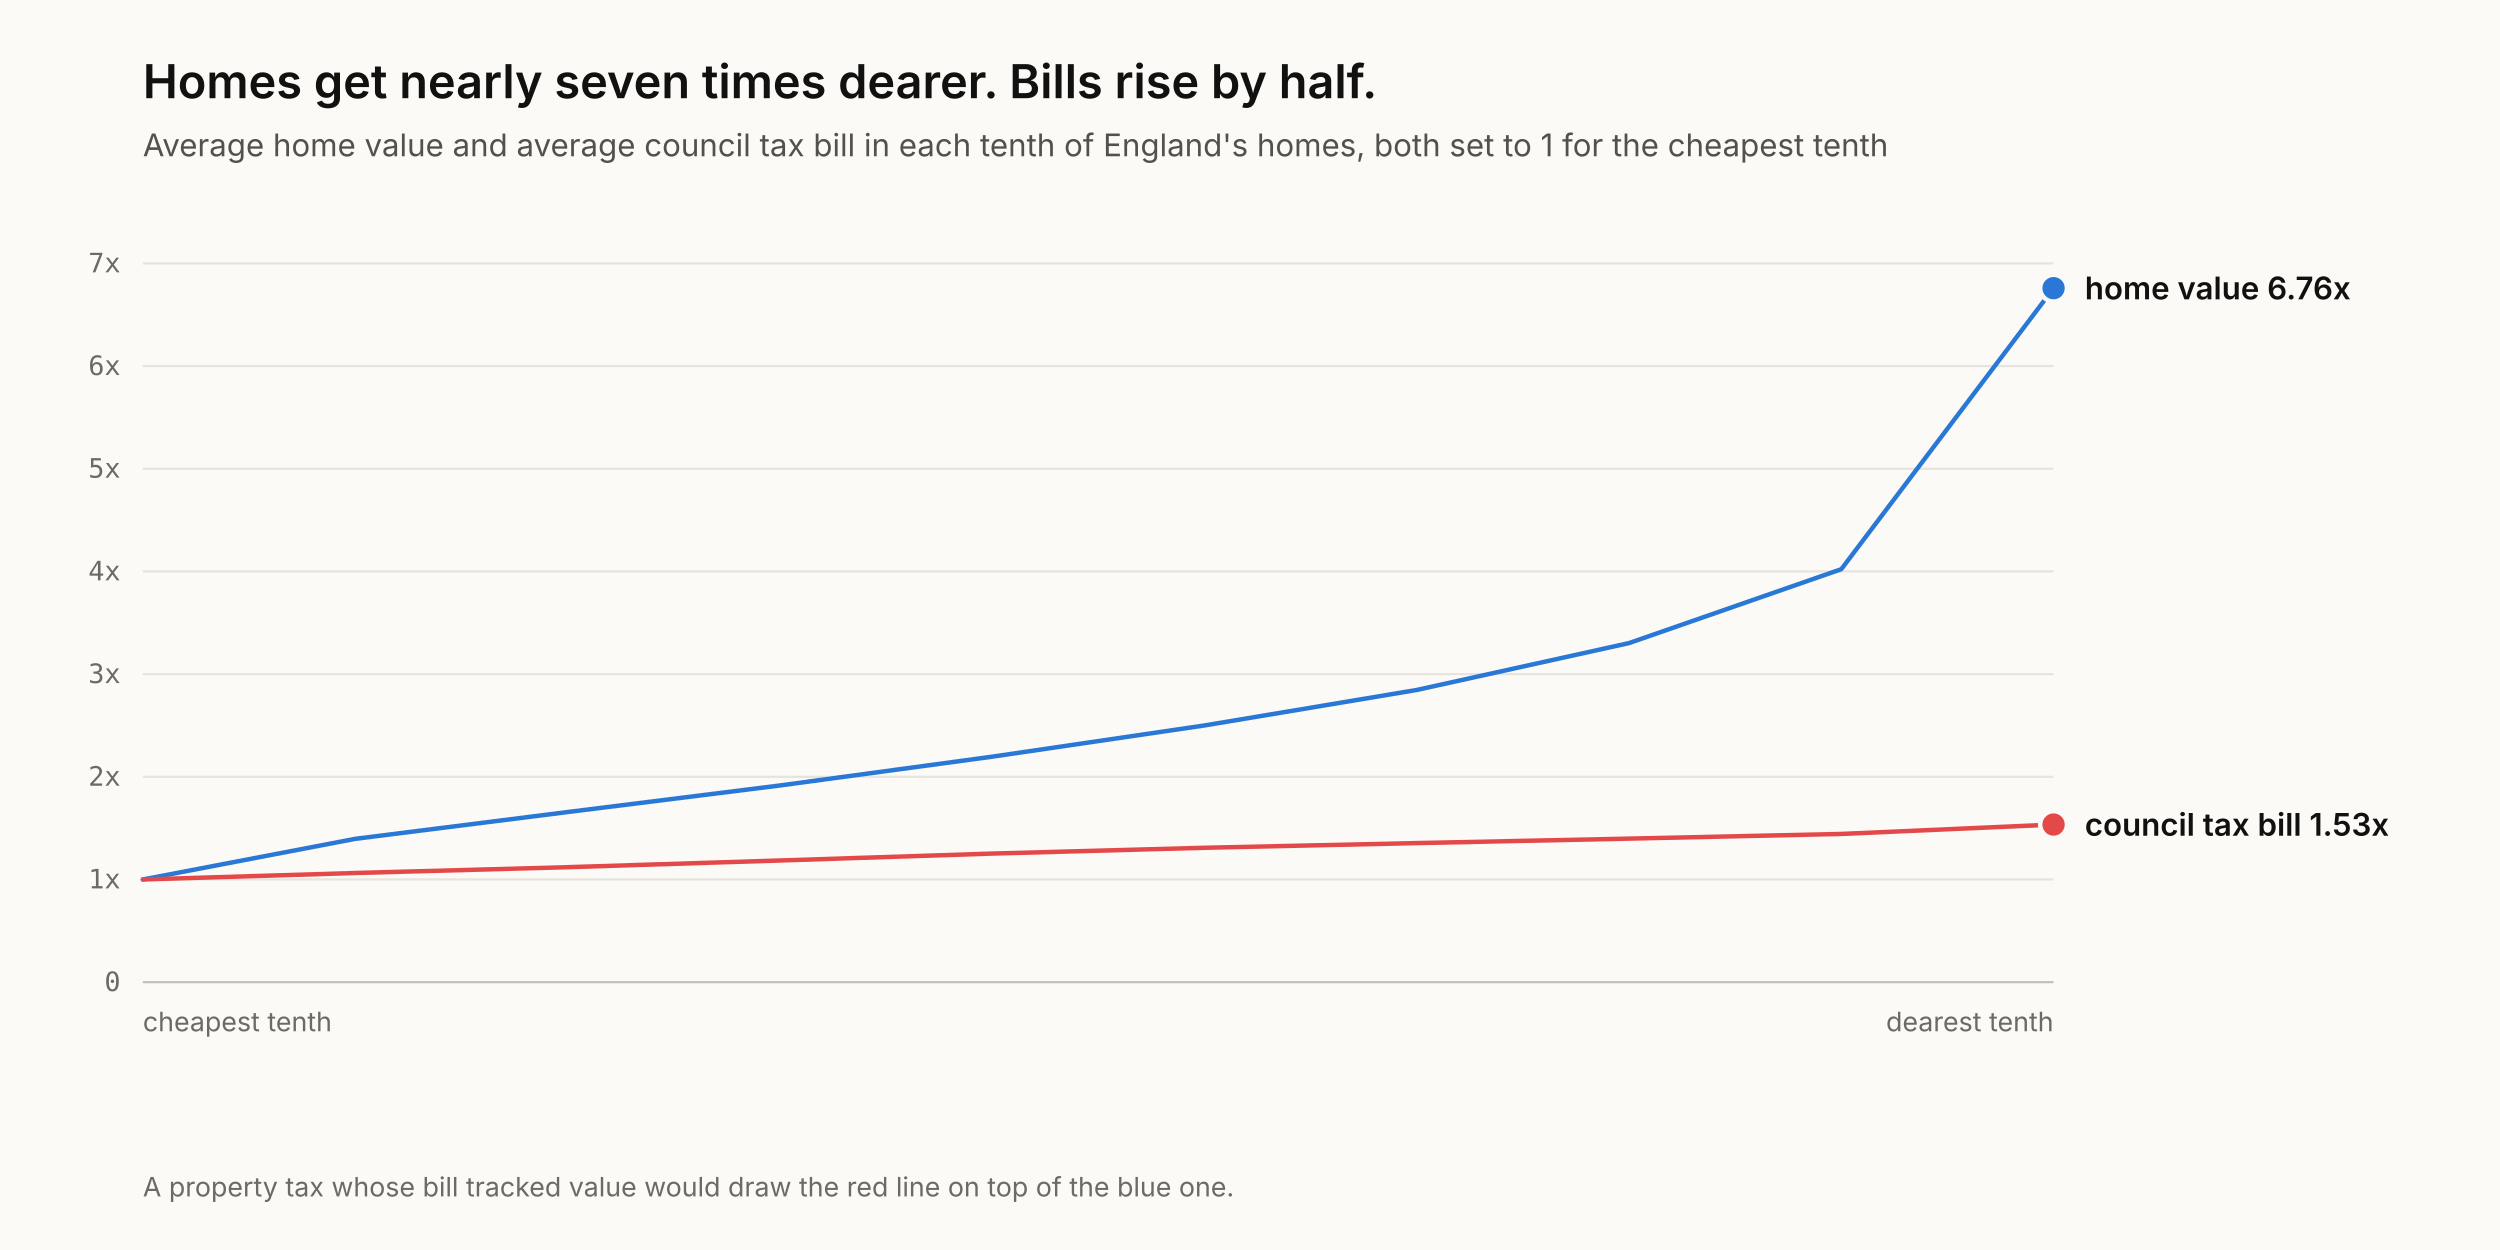
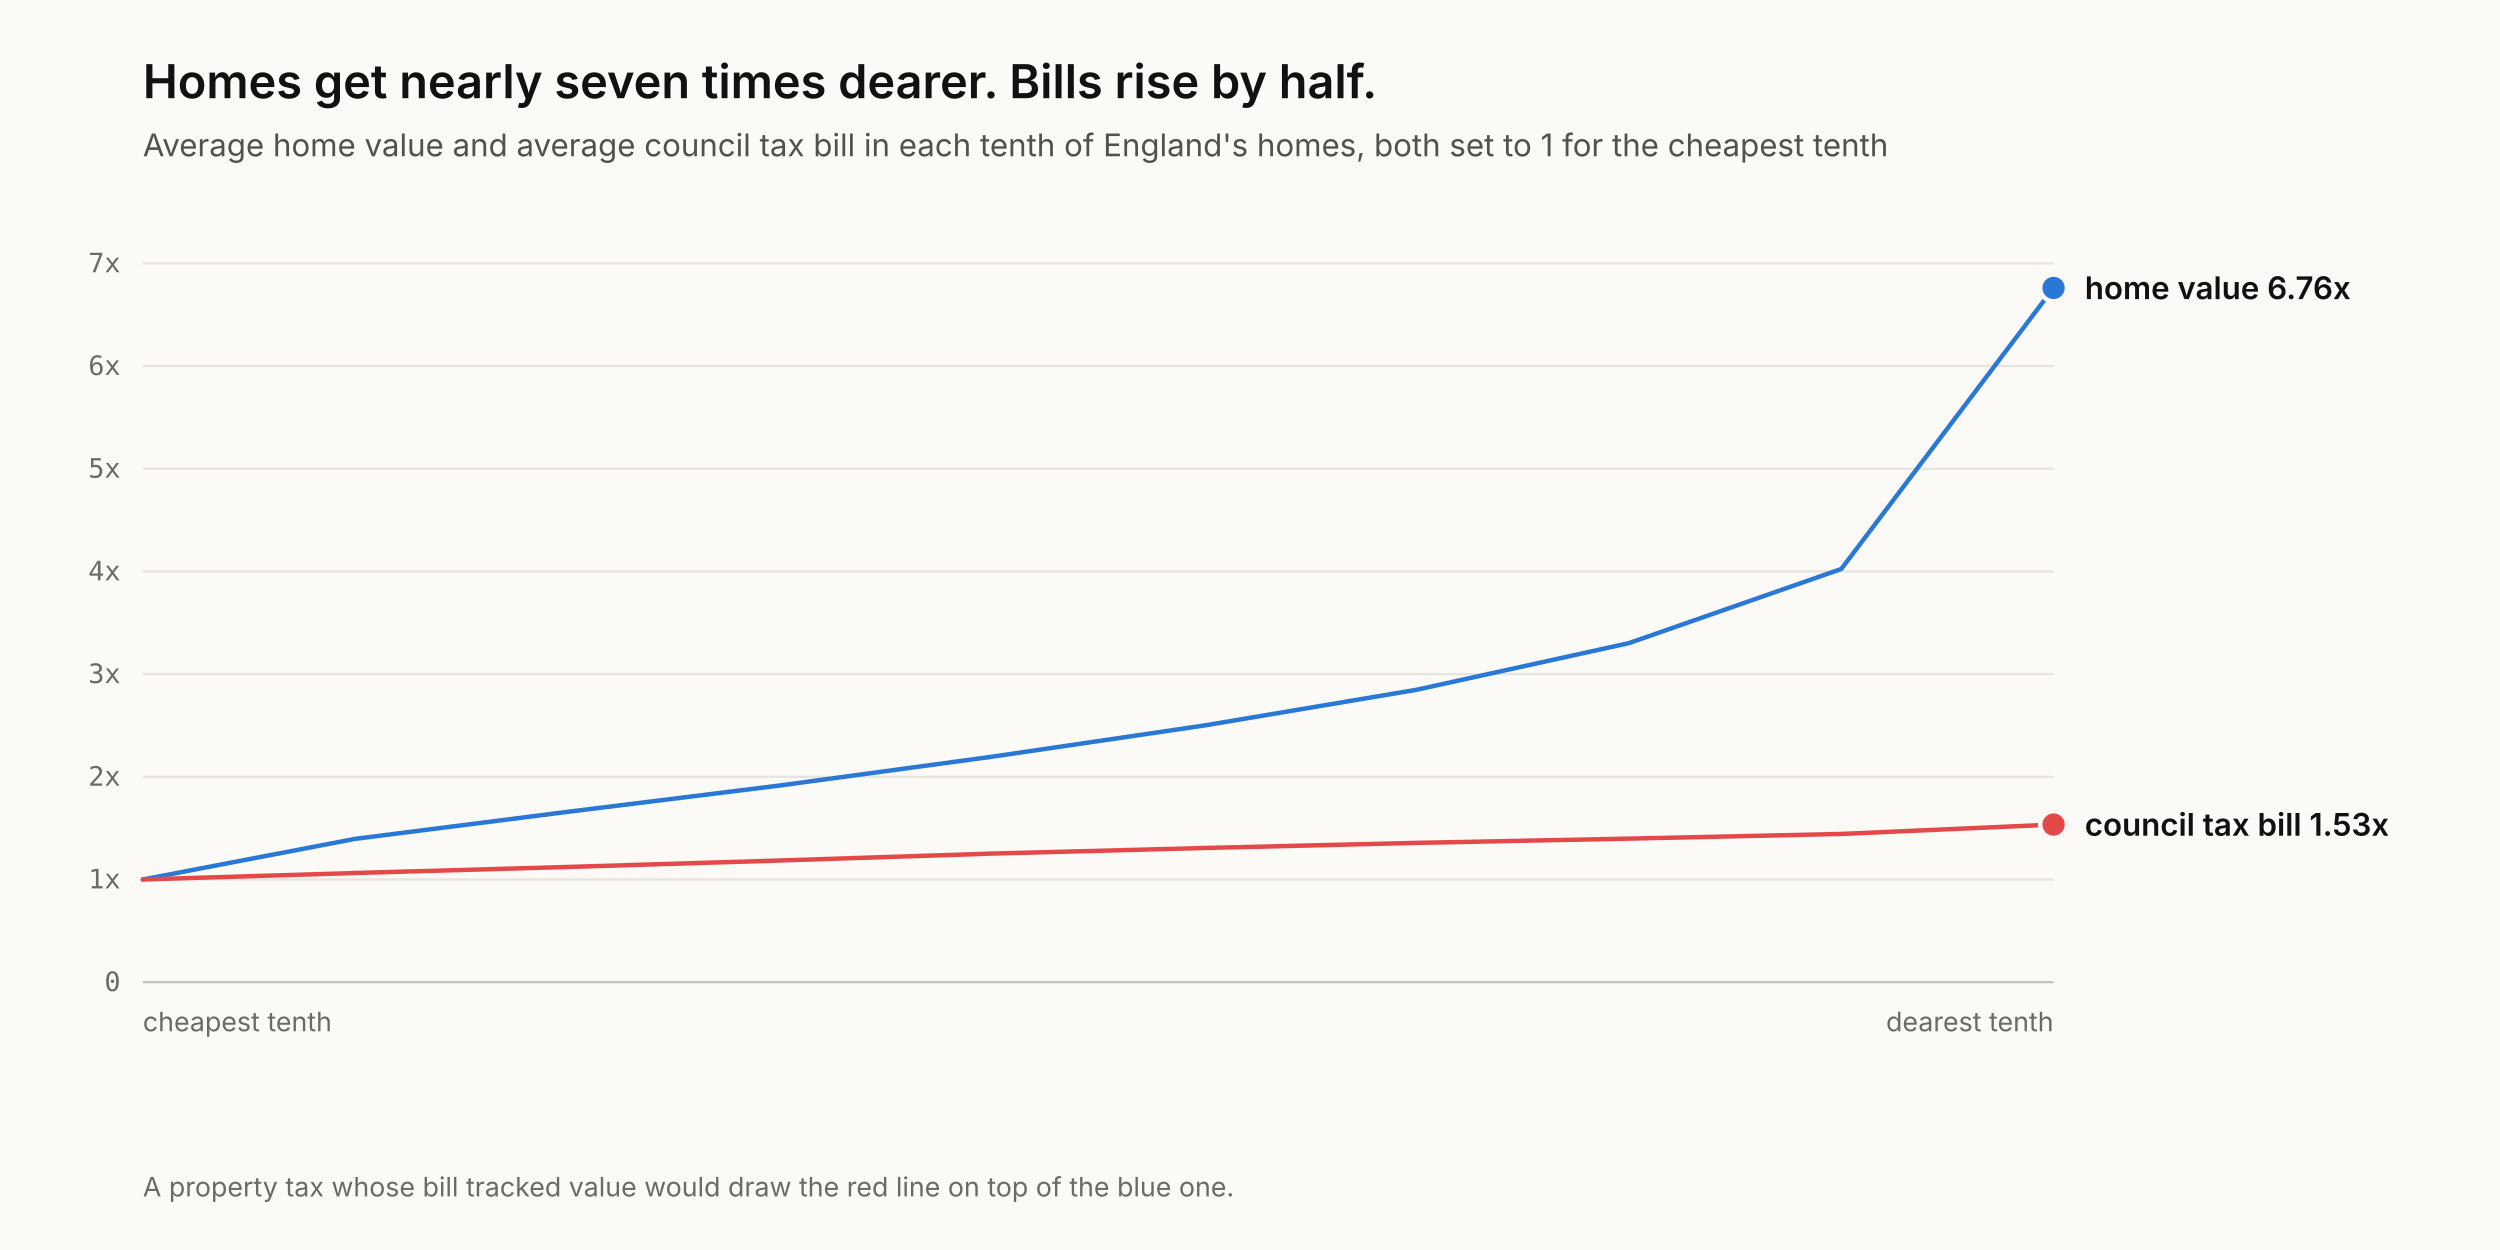
<svg xmlns="http://www.w3.org/2000/svg" viewBox="0 0 1120 560" width="1120" height="560" role="img" aria-label="Homes get nearly seven times dearer. Bills rise by half.">
  <rect width="1120" height="560" fill="#fbfaf7" />
  <text x="64.0" y="44.0" font-family="'IBM Plex Sans', ui-sans-serif, system-ui, -apple-system, sans-serif" font-size="21" font-weight="600" fill="#111110" text-anchor="start">Homes get nearly seven times dearer. Bills rise by half.</text>
  <text x="64.0" y="70.0" font-family="'IBM Plex Sans', ui-sans-serif, system-ui, -apple-system, sans-serif" font-size="14" font-weight="400" fill="#52514e" text-anchor="start">Average home value and average council tax bill in each tenth of England's homes, both set to 1 for the cheapest tenth</text>
  <line x1="64.0" y1="440.0" x2="920.0" y2="440.0" stroke="#c3c2b7" stroke-width="1.0" />
  <text x="54.0" y="444.0" font-family="'IBM Plex Mono', ui-monospace, SFMono-Regular, Menlo, monospace" font-size="12" font-weight="400" fill="#6b6a65" text-anchor="end">0</text>
  <line x1="64.0" y1="394.0" x2="920.0" y2="394.0" stroke="#e6e4dc" stroke-width="1.0" />
  <text x="54.0" y="398.0" font-family="'IBM Plex Mono', ui-monospace, SFMono-Regular, Menlo, monospace" font-size="12" font-weight="400" fill="#6b6a65" text-anchor="end">1x</text>
  <line x1="64.0" y1="348.0" x2="920.0" y2="348.0" stroke="#e6e4dc" stroke-width="1.0" />
  <text x="54.0" y="352.0" font-family="'IBM Plex Mono', ui-monospace, SFMono-Regular, Menlo, monospace" font-size="12" font-weight="400" fill="#6b6a65" text-anchor="end">2x</text>
  <line x1="64.0" y1="302.0" x2="920.0" y2="302.0" stroke="#e6e4dc" stroke-width="1.0" />
  <text x="54.0" y="306.0" font-family="'IBM Plex Mono', ui-monospace, SFMono-Regular, Menlo, monospace" font-size="12" font-weight="400" fill="#6b6a65" text-anchor="end">3x</text>
  <line x1="64.0" y1="256.0" x2="920.0" y2="256.0" stroke="#e6e4dc" stroke-width="1.0" />
  <text x="54.0" y="260.0" font-family="'IBM Plex Mono', ui-monospace, SFMono-Regular, Menlo, monospace" font-size="12" font-weight="400" fill="#6b6a65" text-anchor="end">4x</text>
  <line x1="64.0" y1="210.0" x2="920.0" y2="210.0" stroke="#e6e4dc" stroke-width="1.0" />
  <text x="54.0" y="214.0" font-family="'IBM Plex Mono', ui-monospace, SFMono-Regular, Menlo, monospace" font-size="12" font-weight="400" fill="#6b6a65" text-anchor="end">5x</text>
  <line x1="64.0" y1="164.0" x2="920.0" y2="164.0" stroke="#e6e4dc" stroke-width="1.0" />
  <text x="54.0" y="168.0" font-family="'IBM Plex Mono', ui-monospace, SFMono-Regular, Menlo, monospace" font-size="12" font-weight="400" fill="#6b6a65" text-anchor="end">6x</text>
  <line x1="64.0" y1="118.0" x2="920.0" y2="118.0" stroke="#e6e4dc" stroke-width="1.0" />
  <text x="54.0" y="122.0" font-family="'IBM Plex Mono', ui-monospace, SFMono-Regular, Menlo, monospace" font-size="12" font-weight="400" fill="#6b6a65" text-anchor="end">7x</text>
-   <polyline points="64.0,394.0 159.1,375.8 254.2,363.8 349.3,351.9 444.4,339.0 539.6,325.0 634.7,309.1 729.8,288.1 824.9,255.0 920.0,129.1" fill="none" stroke="#2a78d6" stroke-width="2.0" stroke-linejoin="round" stroke-linecap="round" />
-   <circle cx="920.0" cy="129.1" r="7.0" fill="#fbfaf7" />
-   <circle cx="920.0" cy="129.1" r="5.0" fill="#2a78d6" />
-   <text x="934.0" y="134.1" font-family="'IBM Plex Sans', ui-sans-serif, system-ui, -apple-system, sans-serif" font-size="14" font-weight="600" fill="#111110" text-anchor="start">home value  6.76x</text>
-   <polyline points="64.0,394.0 159.1,391.1 254.2,388.5 349.3,385.5 444.4,382.4 539.6,379.8 634.7,377.7 729.8,375.7 824.9,373.6 920.0,369.4" fill="none" stroke="#e34948" stroke-width="2.0" stroke-linejoin="round" stroke-linecap="round" />
+   <polyline points="64.0,394.0 159.1,375.8 254.2,363.7 349.3,351.9 444.4,339.0 539.6,325.0 634.7,309.0 729.8,288.1 824.9,254.9 920.0,129.0" fill="none" stroke="#2a78d6" stroke-width="2.0" stroke-linejoin="round" stroke-linecap="round" />
+   <circle cx="920.0" cy="129.0" r="7.0" fill="#fbfaf7" />
+   <circle cx="920.0" cy="129.0" r="5.0" fill="#2a78d6" />
+   <text x="934.0" y="134.0" font-family="'IBM Plex Sans', ui-sans-serif, system-ui, -apple-system, sans-serif" font-size="14" font-weight="600" fill="#111110" text-anchor="start">home value  6.76x</text>
+   <polyline points="64.0,394.0 159.1,391.1 254.2,388.4 349.3,385.5 444.4,382.4 539.6,379.9 634.7,377.6 729.8,375.7 824.9,373.6 920.0,369.4" fill="none" stroke="#e34948" stroke-width="2.0" stroke-linejoin="round" stroke-linecap="round" />
  <circle cx="920.0" cy="369.4" r="7.0" fill="#fbfaf7" />
  <circle cx="920.0" cy="369.4" r="5.0" fill="#e34948" />
  <text x="934.0" y="374.4" font-family="'IBM Plex Sans', ui-sans-serif, system-ui, -apple-system, sans-serif" font-size="14" font-weight="600" fill="#111110" text-anchor="start">council tax bill  1.53x</text>
  <text x="64.0" y="462.0" font-family="'IBM Plex Sans', ui-sans-serif, system-ui, -apple-system, sans-serif" font-size="12" font-weight="400" fill="#6b6a65" text-anchor="start">cheapest tenth</text>
  <text x="920.0" y="462.0" font-family="'IBM Plex Sans', ui-sans-serif, system-ui, -apple-system, sans-serif" font-size="12" font-weight="400" fill="#6b6a65" text-anchor="end">dearest tenth</text>
  <text x="64.0" y="536.0" font-family="'IBM Plex Sans', ui-sans-serif, system-ui, -apple-system, sans-serif" font-size="12" font-weight="400" fill="#6b6a65" text-anchor="start">A property tax whose bill tracked value would draw the red line on top of the blue one.</text>
</svg>
